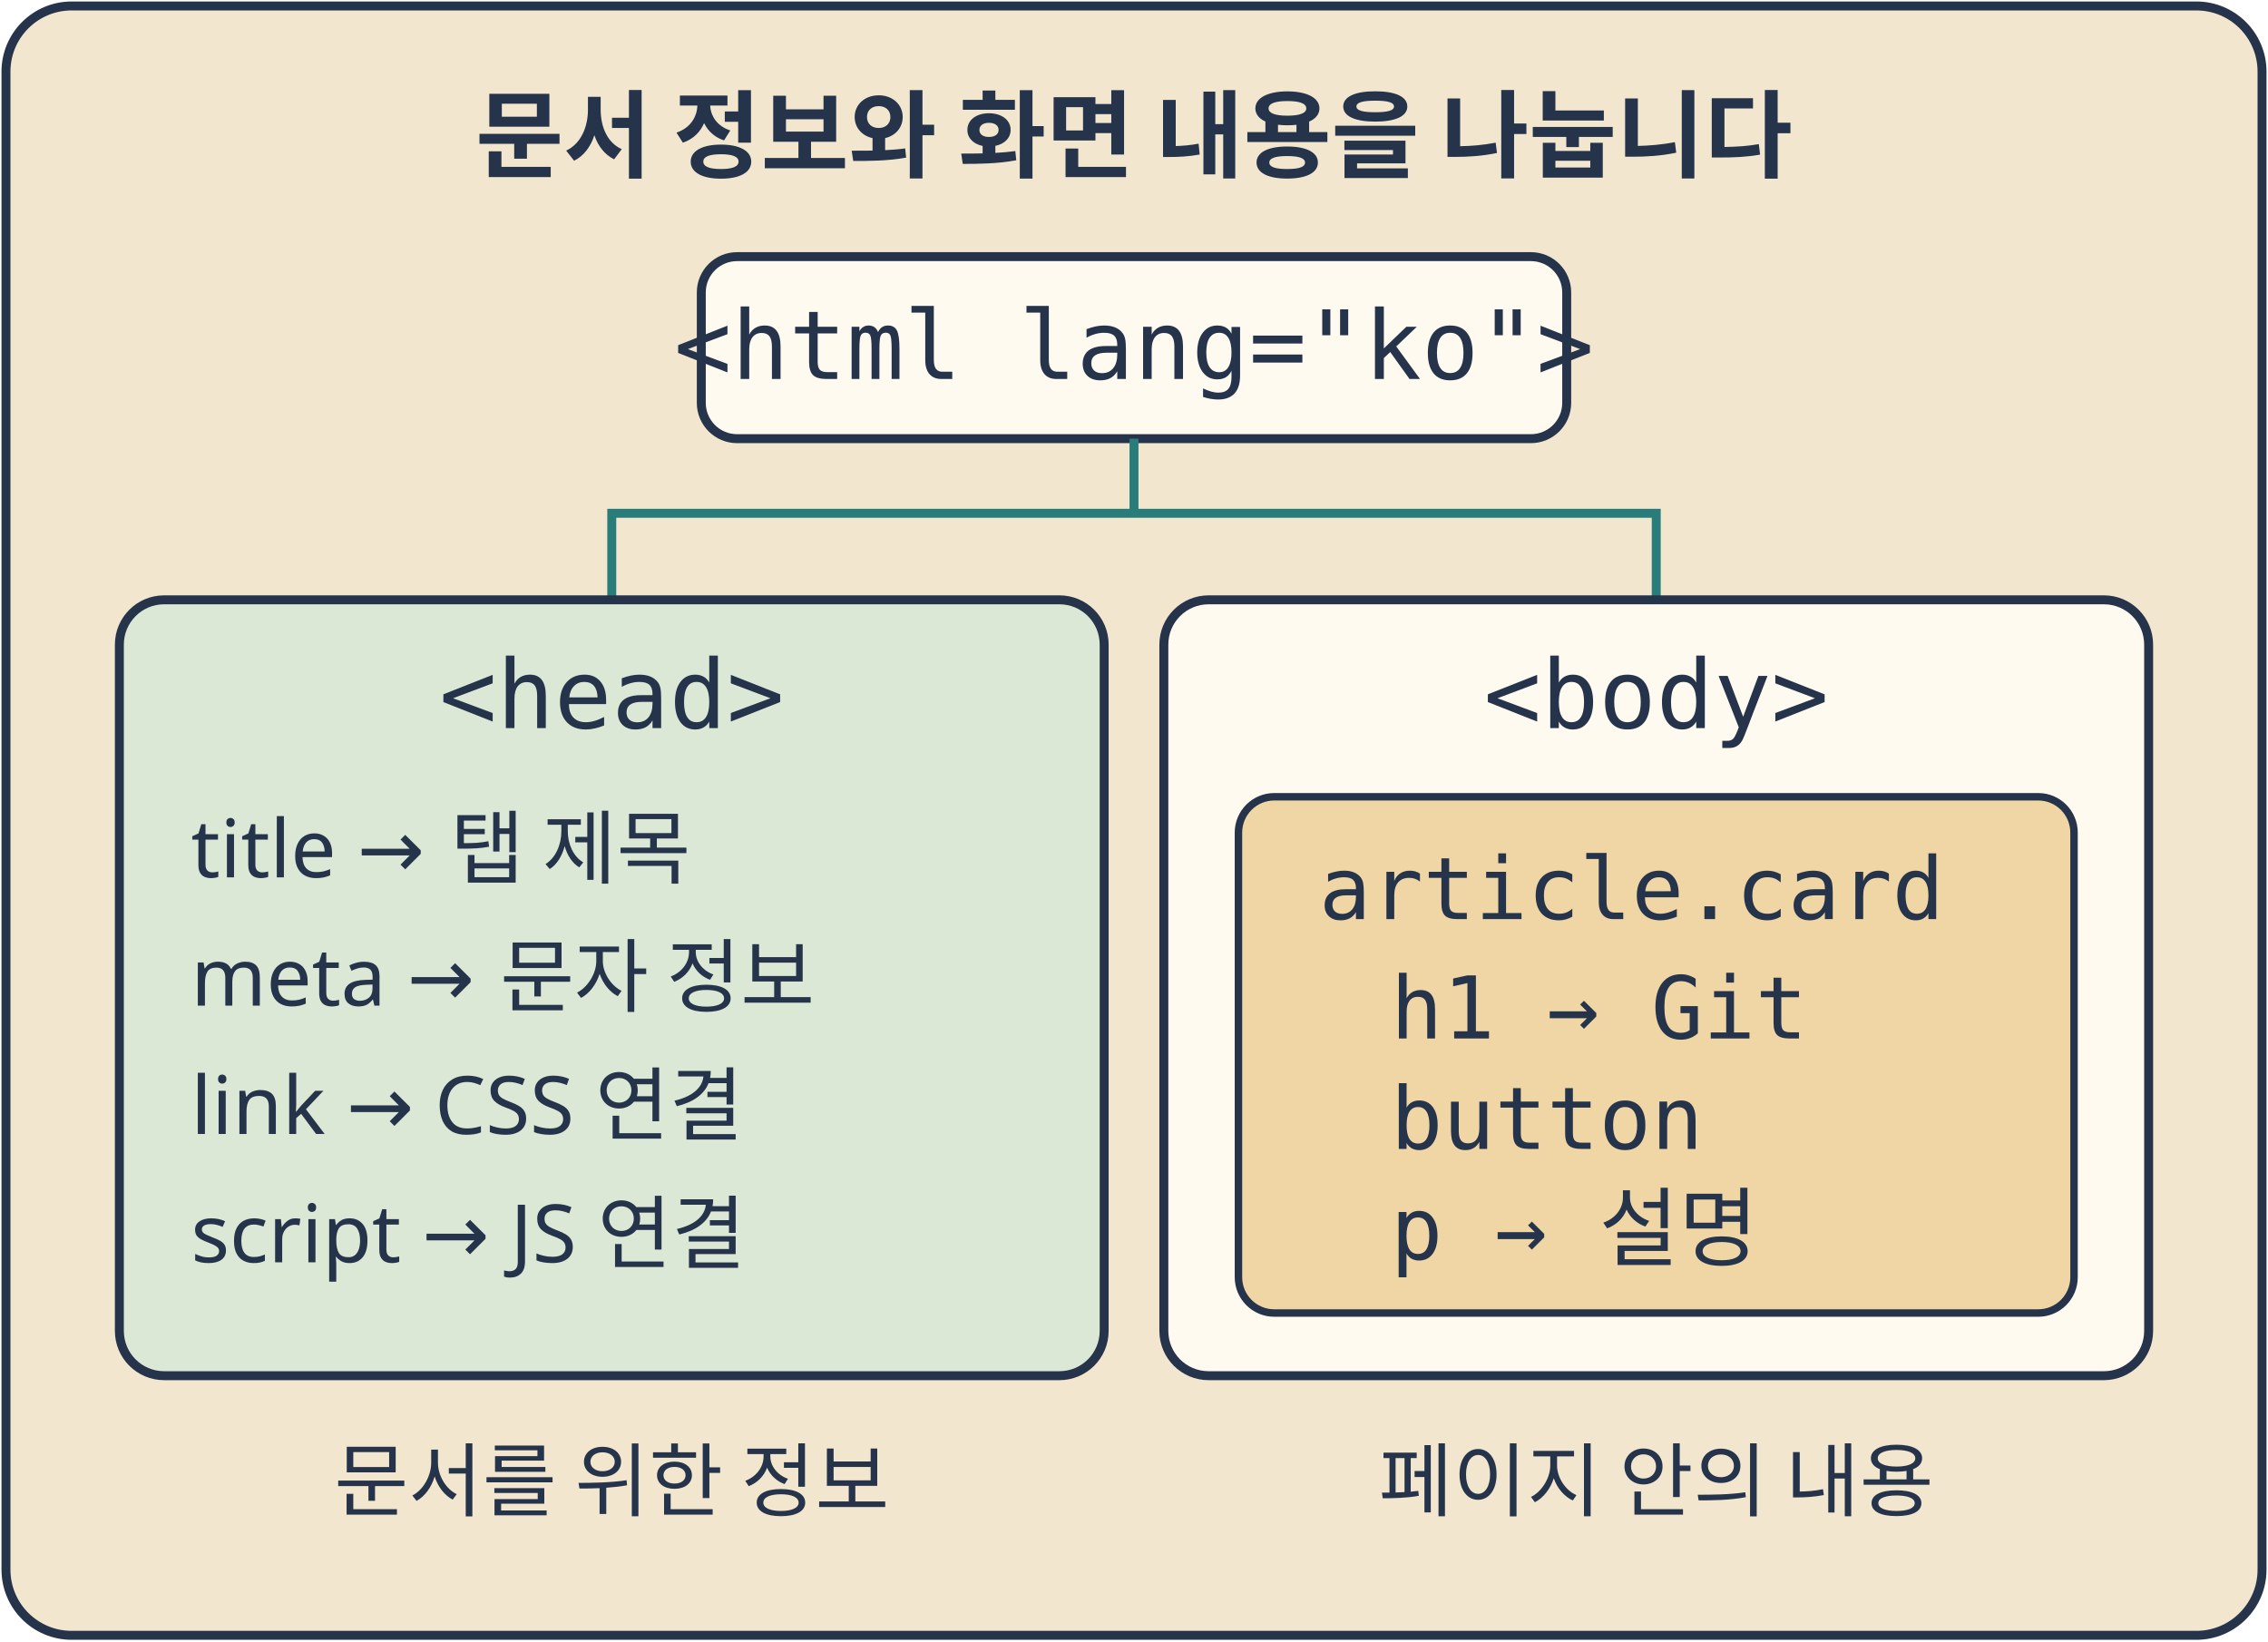
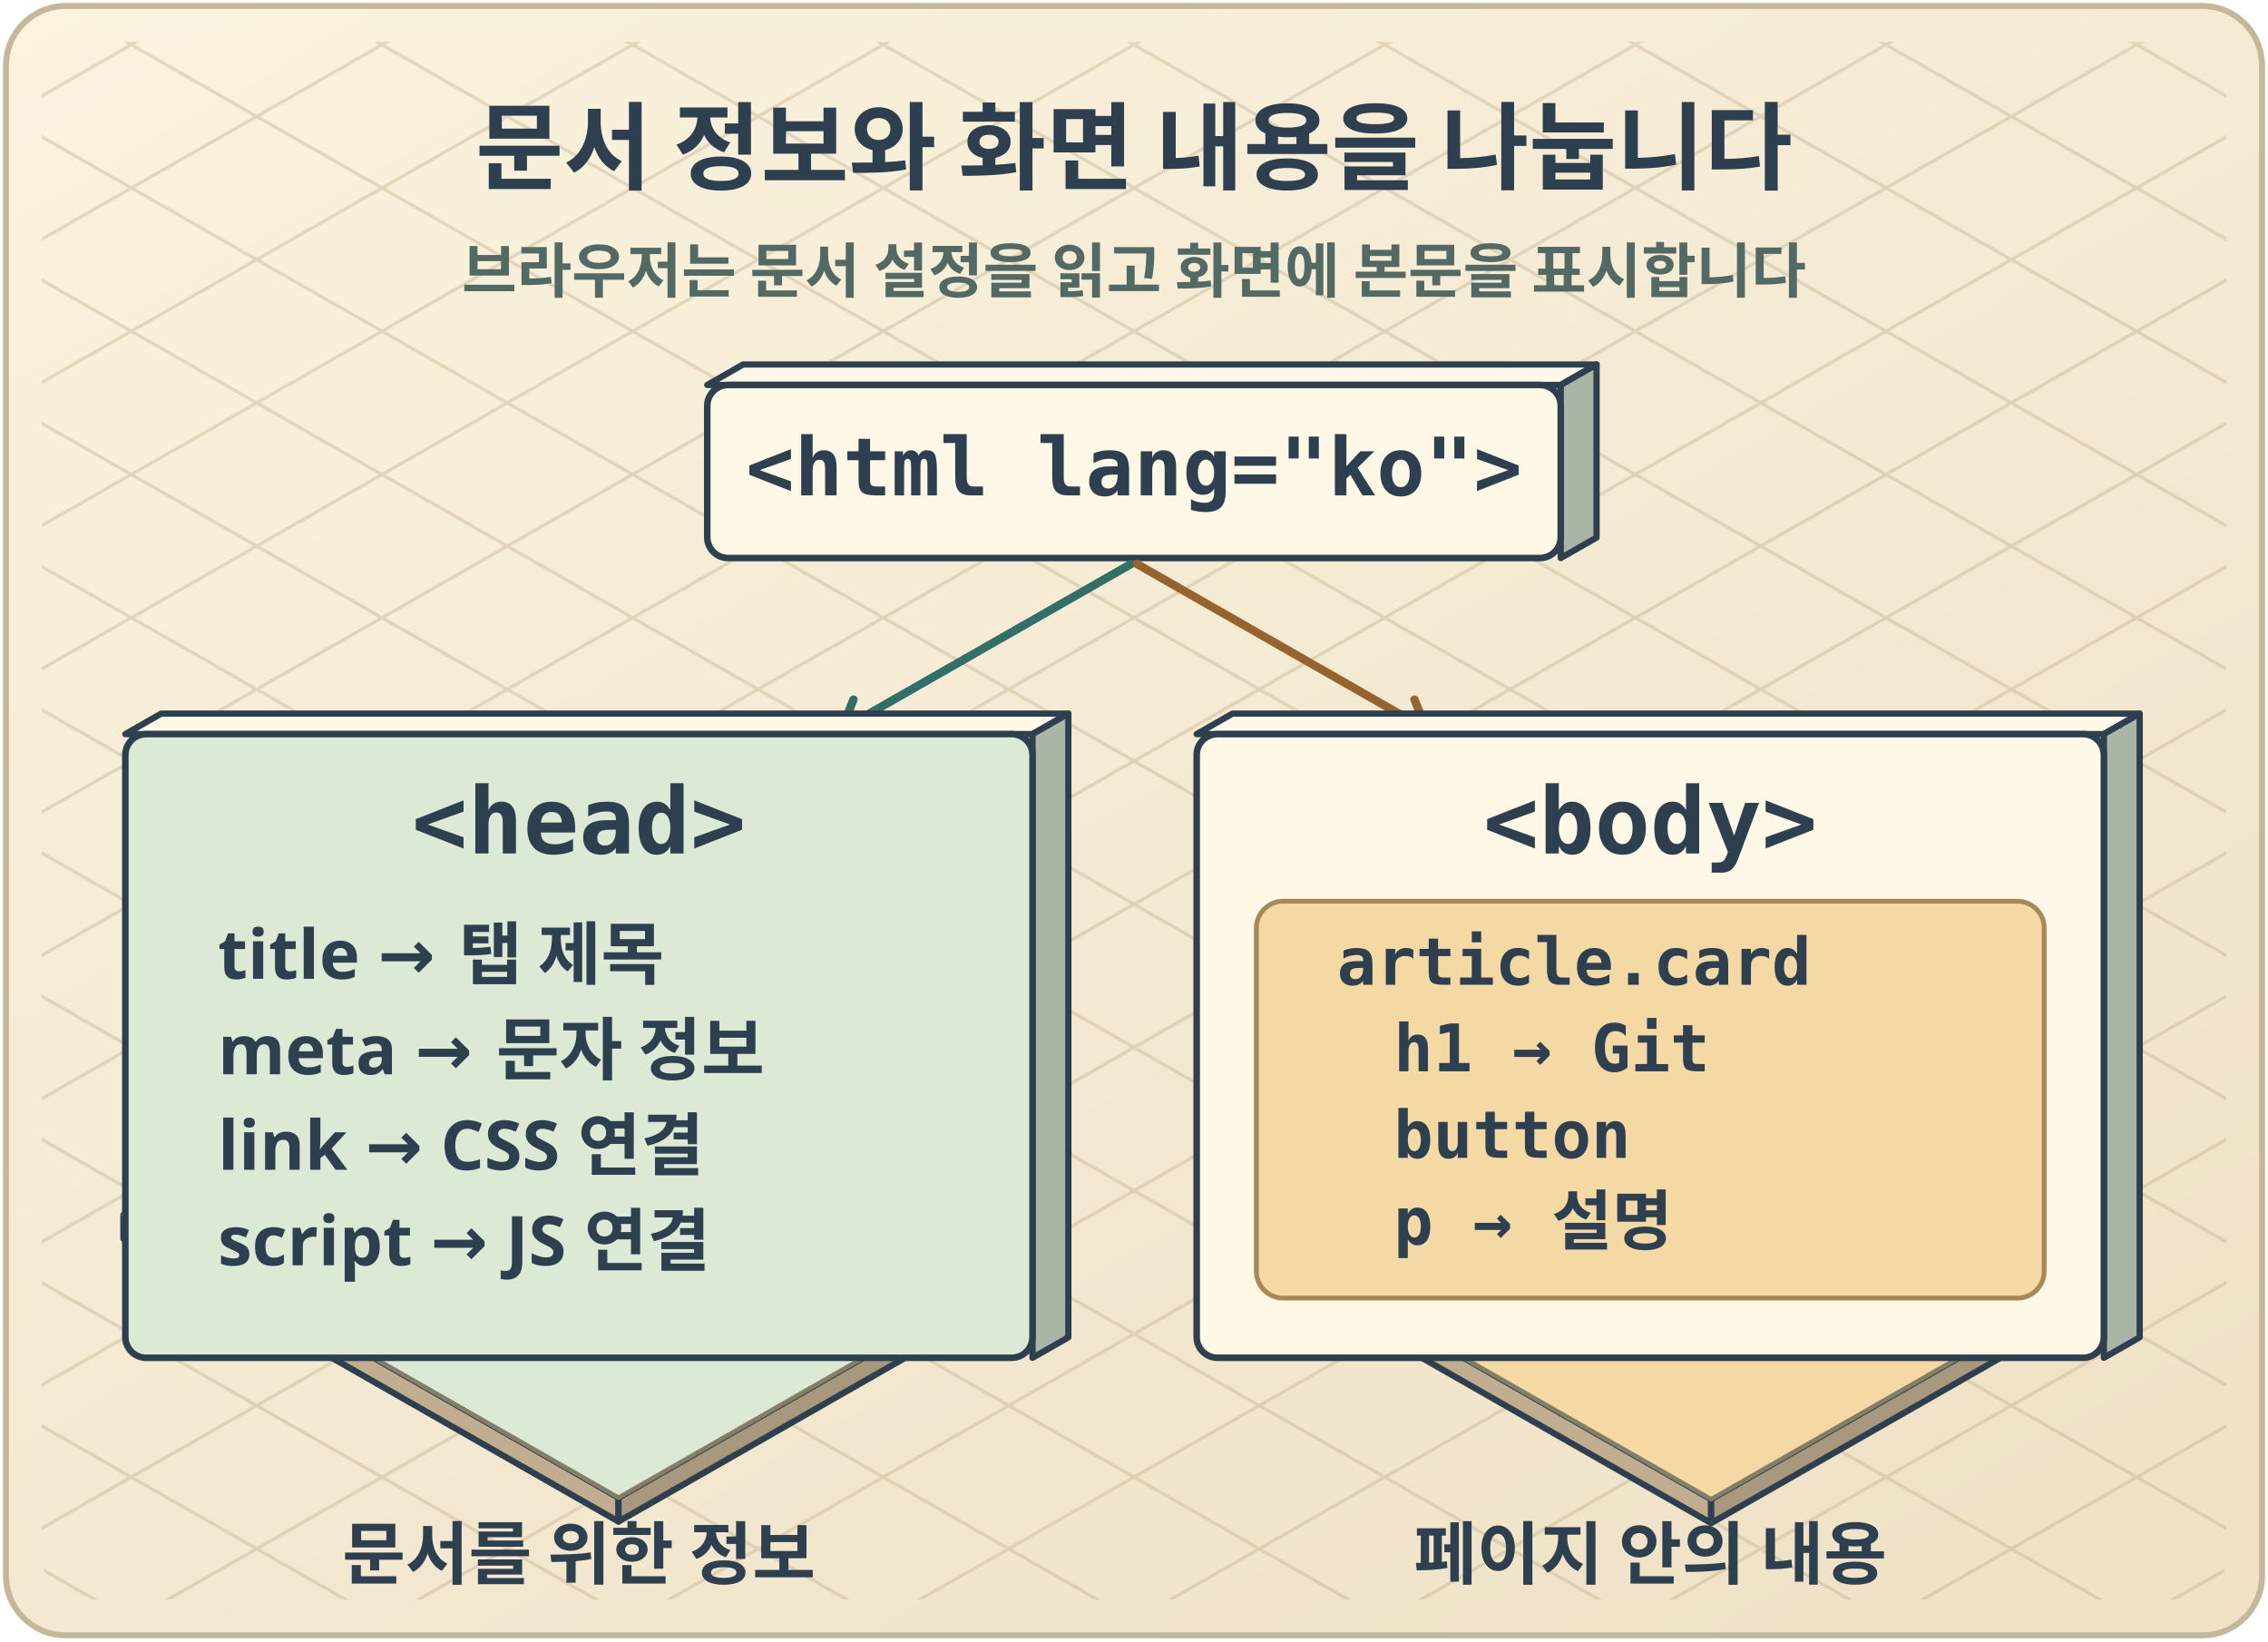
<svg xmlns="http://www.w3.org/2000/svg" viewBox="0 0 760 550" role="img" aria-labelledby="document-title document-desc">
-   <rect x="2" y="2" width="756" height="546" rx="22" fill="#f2e6ce" stroke="#25334b" stroke-width="3" />
-   <g fill="#25334b" stroke="none" font-family="Pretendard,Malgun Gothic,system-ui,sans-serif" text-anchor="middle">
-     <text x="380" y="57" font-size="32" font-weight="700">문서 정보와 화면 내용을 나눕니다</text>
-   </g>
-   <rect x="235" y="86" width="290" height="61" rx="12" fill="#fffaf0" stroke="#25334b" stroke-width="3" />
-   <text x="380" y="127" fill="#25334b" stroke="none" font-family="Consolas,IBM Plex Mono,monospace" font-size="32" text-anchor="middle">&lt;html lang="ko"&gt;</text>
-   <path d="M380 147v25H205v29m175-29h175v29" fill="none" stroke="#287d7b" stroke-width="3" />
-   <g stroke="#25334b" stroke-width="3">
-     <rect x="40" y="201" width="330" height="260" rx="15" fill="#dce8d6" />
-     <rect x="390" y="201" width="330" height="260" rx="15" fill="#fffaf0" />
-   </g>
-   <g fill="#25334b" stroke="none" text-anchor="middle" font-family="Consolas,IBM Plex Mono,monospace" font-size="32">
-     <text x="205" y="244">&lt;head&gt;</text>
-     <text x="555" y="244">&lt;body&gt;</text>
-   </g>
-   <g fill="#25334b" stroke="none" font-family="Pretendard,Malgun Gothic,system-ui,sans-serif" font-size="27">
-     <text x="64" y="294">title → 탭 제목</text>
-     <text x="64" y="337">meta → 문자 정보</text>
-     <text x="64" y="380">link → CSS 연결</text>
-     <text x="64" y="423">script → JS 연결</text>
-   </g>
-   <rect x="415" y="267" width="280" height="173" rx="12" fill="#f0d6a4" stroke="#25334b" stroke-width="2.5" />
-   <g fill="#25334b" stroke="none" font-family="Consolas,IBM Plex Mono,monospace" font-size="29">
-     <text x="442" y="308">article.card</text>
-     <text x="466" y="348">h1 → Git</text>
-     <text x="466" y="385">button</text>
-     <text x="466" y="422">p → 설명</text>
-   </g>
-   <g fill="#25334b" stroke="none" font-family="Pretendard,Malgun Gothic,system-ui,sans-serif" text-anchor="middle" font-size="27">
-     <text x="205" y="506">문서를 위한 정보</text>
-     <text x="555" y="506">페이지 안의 내용</text>
-   </g>
+   <defs>
+     <linearGradient id="desk" x2=".8" y2="1">
+       <stop stop-color="#fbf3df" />
+       <stop offset="1" stop-color="#efe2c7" />
+     </linearGradient>
+     <pattern id="grid" x="380" y="255" width="84" height="48" patternUnits="userSpaceOnUse" viewBox="0 0 84 48">
+       <path d="M0 0 84 48M0 48 84 0" fill="none" stroke="#baa783" stroke-width="1.05" />
+     </pattern>
+   </defs>
+   <rect x="2" y="2" width="756" height="546" rx="20" fill="url(#desk)" stroke="#c5b798" stroke-width="2" />
+   <rect x="14" y="14" width="732" height="522" rx="14" fill="url(#grid)" opacity=".38" />
+   <text x="380" y="61" fill="#2e4050" font-family="Malgun Gothic,system-ui,sans-serif" font-size="32" font-weight="750" text-anchor="middle">문서 정보와 화면 내용을 나눕니다</text>
+   <text x="380" y="98" fill="#536964" font-family="Malgun Gothic,system-ui,sans-serif" font-size="20" font-weight="550" text-anchor="middle">브라우저는 문서 설정을 읽고 화면에 본문을 표시합니다</text>
+   <polygon points="237,129 249,122.14 535,122.14 523,129" fill="#fff8e9" stroke="#2e4050" stroke-width="2.1" stroke-linejoin="round" />
+   <polygon points="523,129 535,122.14 535,180.14 523,187" fill="#aab6a5" stroke="#2e4050" stroke-width="2.1" stroke-linejoin="round" />
+   <rect x="237" y="129" width="286" height="58" rx="7" fill="#fff8e7" stroke="#2e4050" stroke-width="2.2" />
+   <text x="380" y="166" fill="#2e4050" font-family="Consolas,monospace" font-size="27" font-weight="600" text-anchor="middle">&lt;html lang="ko"&gt;</text>
+   <path d="M379 189 282 244.429m12 -1 -12 1 4 -10" fill="none" stroke="#316f68" stroke-width="2.8" stroke-linecap="round" stroke-linejoin="round" />
+   <path d="M381 189 478 244.429m-12 -1 12 1 -4 -10" fill="none" stroke="#97632e" stroke-width="2.8" stroke-linecap="round" stroke-linejoin="round" />
+   <polygon points="41.36,407.08 207.26,501.88 207.26,509.88 41.36,415.08" fill="#c1ad8f" stroke="#2e4050" stroke-width="2.1" stroke-linejoin="round" />
+   <polygon points="207.26,501.88 350.9,419.8 350.9,427.8 207.26,509.88" fill="#a8987d" stroke="#2e4050" stroke-width="2.1" stroke-linejoin="round" />
+   <polygon points="185,325 350.9,419.8 207.26,501.88 41.36,407.08" fill="#dce9d4" stroke="#847e66" stroke-width="1.5" stroke-linejoin="round" />
+   <polygon points="409.6,408.8 573.4,502.4 573.4,510.4 409.6,416.8" fill="#c1ad8f" stroke="#2e4050" stroke-width="2.1" stroke-linejoin="round" />
+   <polygon points="573.4,502.4 707.8,425.6 707.8,433.6 573.4,510.4" fill="#a8987d" stroke="#2e4050" stroke-width="2.1" stroke-linejoin="round" />
+   <polygon points="544,332 707.8,425.6 573.4,502.4 409.6,408.8" fill="#f4d9a4" stroke="#847e66" stroke-width="1.5" stroke-linejoin="round" />
+   <polygon points="42,246 54,239.14 358,239.14 346,246" fill="#fff8e9" stroke="#2e4050" stroke-width="2.1" stroke-linejoin="round" />
+   <polygon points="346,246 358,239.14 358,448.14 346,455" fill="#aab6a5" stroke="#2e4050" stroke-width="2.1" stroke-linejoin="round" />
+   <rect x="42" y="246" width="304" height="209" rx="7" fill="#dce9d4" stroke="#2e4050" stroke-width="2.2" />
+   <polygon points="401,246 413,239.14 717,239.14 705,246" fill="#fff8e9" stroke="#2e4050" stroke-width="2.1" stroke-linejoin="round" />
+   <polygon points="705,246 717,239.14 717,448.14 705,455" fill="#aab6a5" stroke="#2e4050" stroke-width="2.1" stroke-linejoin="round" />
+   <rect x="401" y="246" width="304" height="209" rx="7" fill="#fff8e7" stroke="#2e4050" stroke-width="2.2" />
+   <text x="194" y="286" fill="#2e4050" font-family="Consolas,monospace" font-size="31" font-weight="600" text-anchor="middle">&lt;head&gt;</text>
+   <text x="553" y="286" fill="#2e4050" font-family="Consolas,monospace" font-size="31" font-weight="600" text-anchor="middle">&lt;body&gt;</text>
+   <text x="73" y="328" fill="#2e4050" font-family="Malgun Gothic,system-ui,sans-serif" font-size="23" font-weight="600" text-anchor="start">title → 탭 제목</text>
+   <text x="73" y="360" fill="#2e4050" font-family="Malgun Gothic,system-ui,sans-serif" font-size="23" font-weight="600" text-anchor="start">meta → 문자 정보</text>
+   <text x="73" y="392" fill="#2e4050" font-family="Malgun Gothic,system-ui,sans-serif" font-size="23" font-weight="600" text-anchor="start">link → CSS 연결</text>
+   <text x="73" y="424" fill="#2e4050" font-family="Malgun Gothic,system-ui,sans-serif" font-size="23" font-weight="600" text-anchor="start">script → JS 연결</text>
+   <rect x="421" y="302" width="264" height="133" rx="9" fill="#f4d9a4" stroke="#a98853" stroke-width="1.6" />
+   <text x="448" y="330" fill="#2e4050" font-family="Consolas,monospace" font-size="22" font-weight="600" text-anchor="start">article.card</text>
+   <text x="467" y="359" fill="#2e4050" font-family="Consolas,monospace" font-size="22" font-weight="600" text-anchor="start">h1 → Git</text>
+   <text x="467" y="388" fill="#2e4050" font-family="Consolas,monospace" font-size="22" font-weight="600" text-anchor="start">button</text>
+   <text x="467" y="417" fill="#2e4050" font-family="Consolas,monospace" font-size="22" font-weight="600" text-anchor="start">p → 설명</text>
+   <text x="194" y="529" fill="#2e4050" font-family="Malgun Gothic,system-ui,sans-serif" font-size="23" font-weight="700" text-anchor="middle">문서를 위한 정보</text>
+   <text x="553" y="529" fill="#2e4050" font-family="Malgun Gothic,system-ui,sans-serif" font-size="23" font-weight="700" text-anchor="middle">페이지 안의 내용</text>
</svg>
